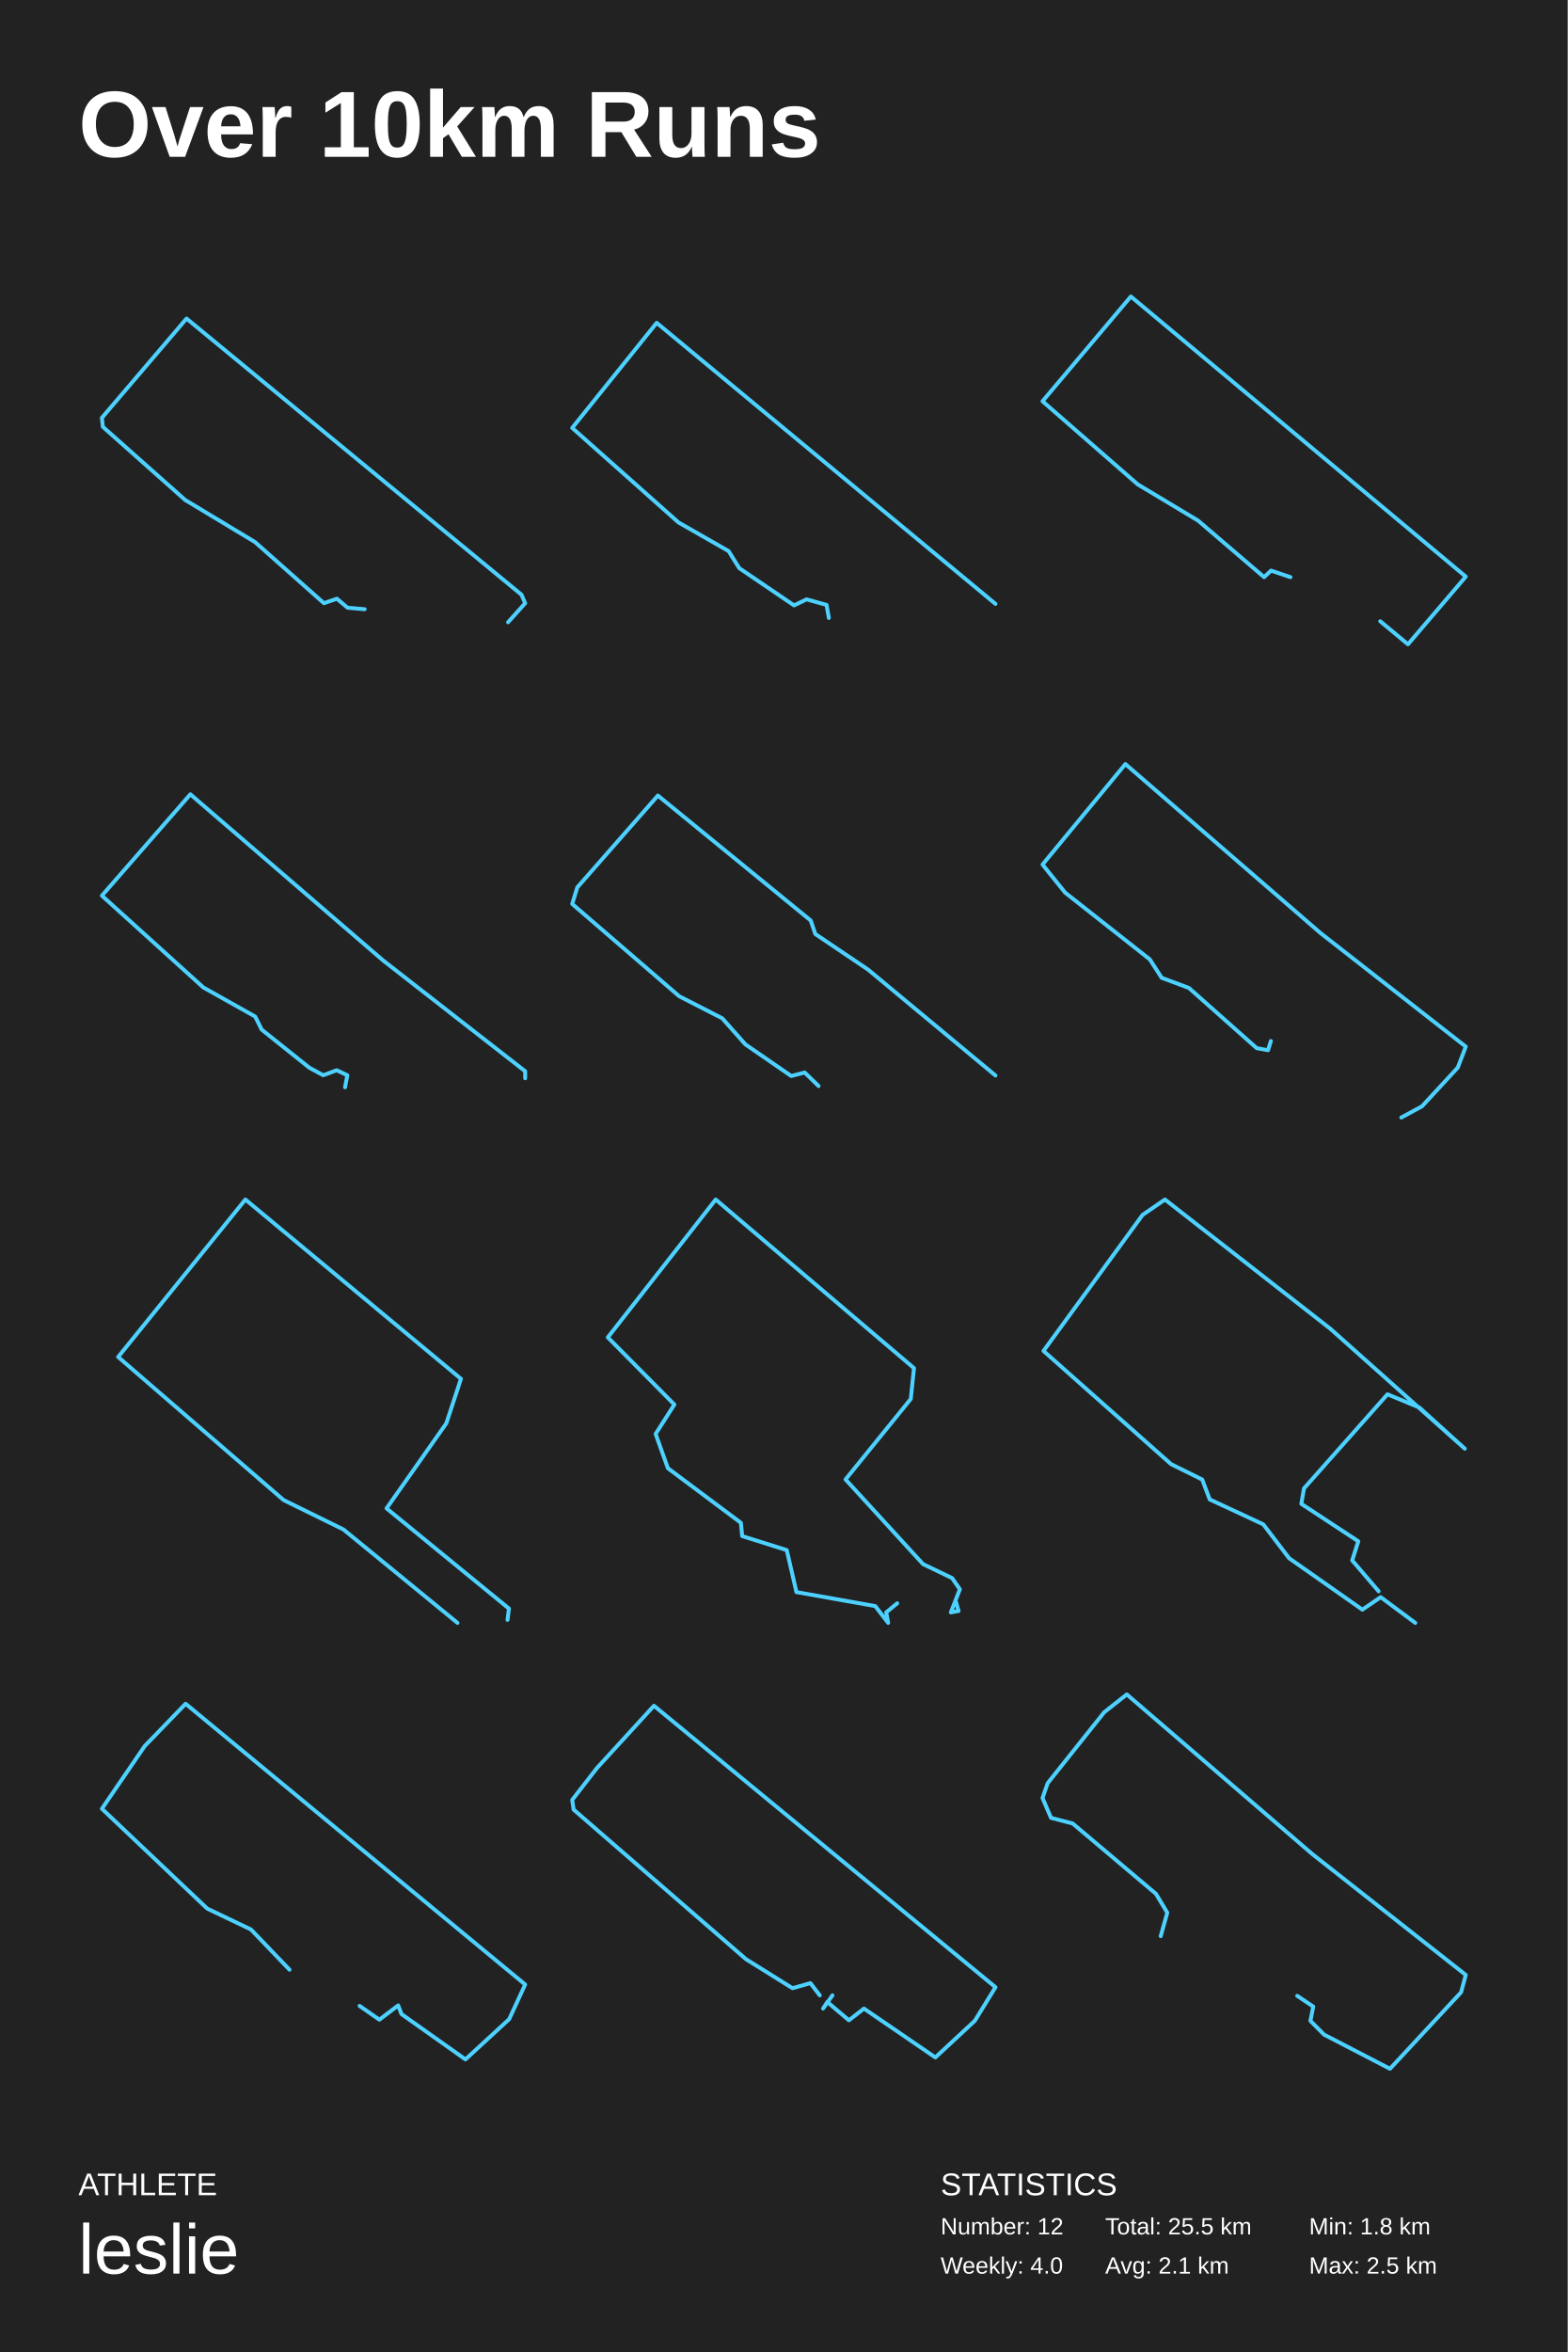
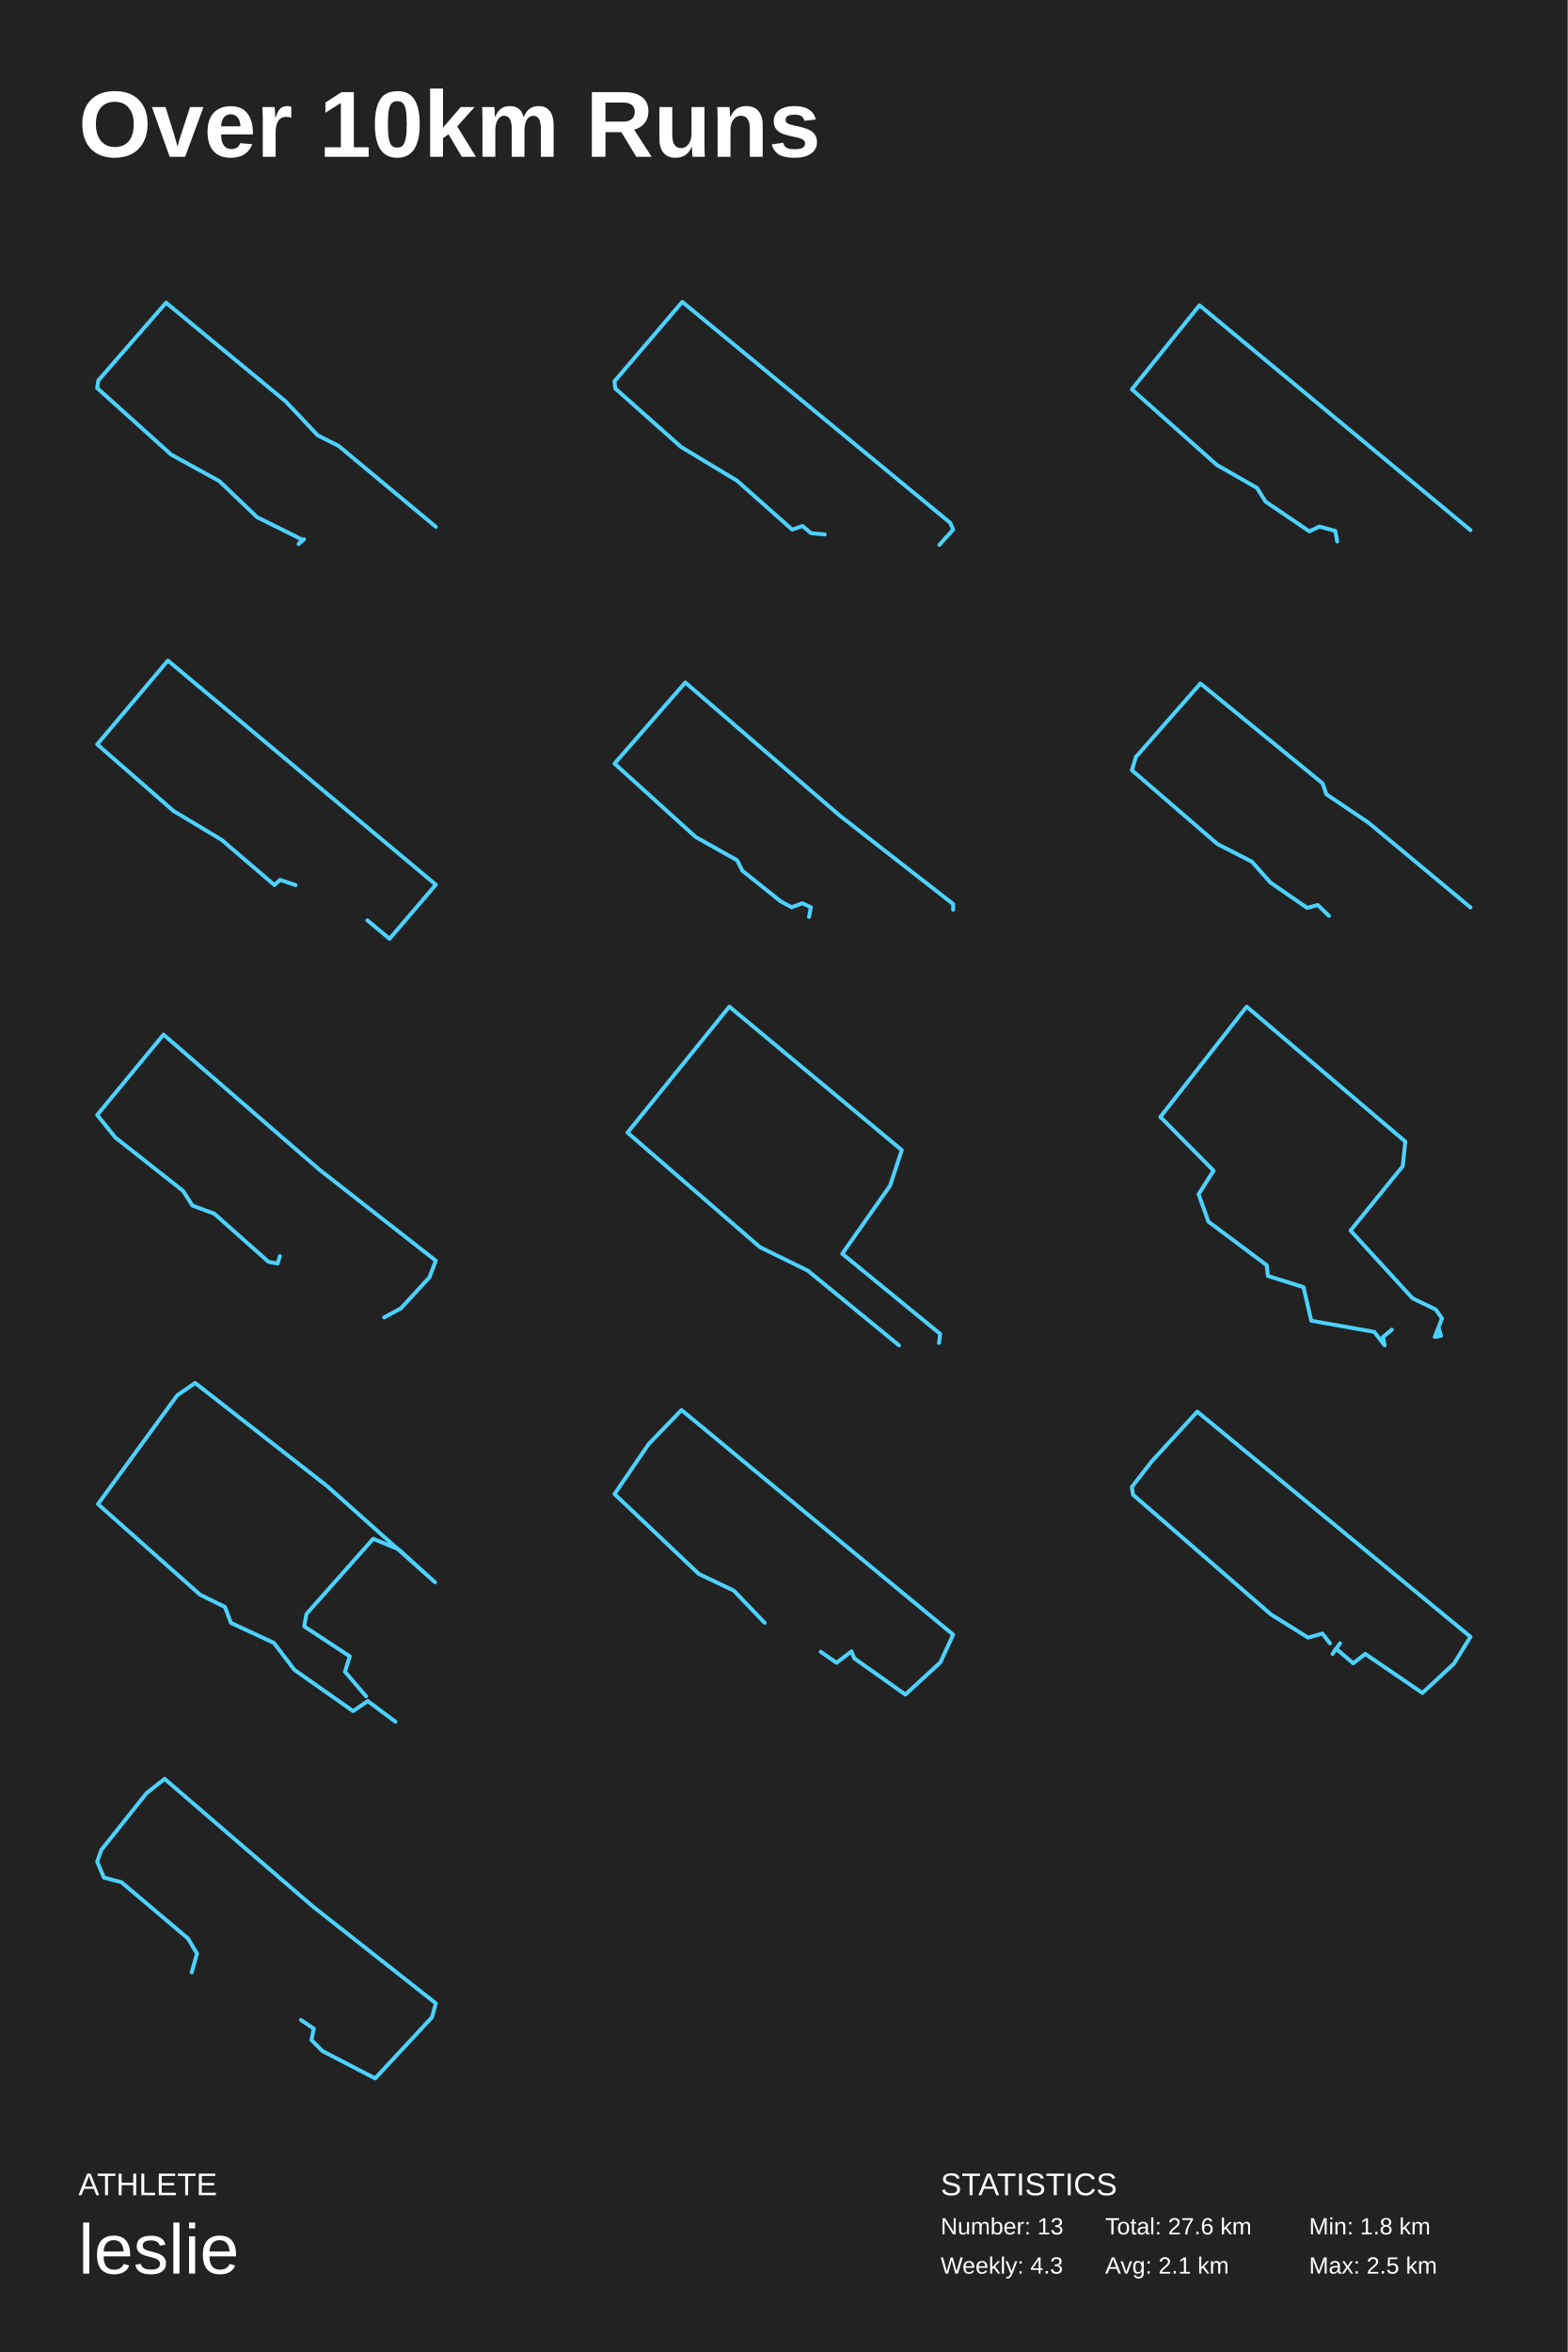
<svg xmlns="http://www.w3.org/2000/svg" baseProfile="full" height="300mm" version="1.1" viewBox="0,0,200,300" width="200mm">
  <defs />
  <rect fill="#222222" height="300" width="200" x="0" y="0" />
  <text fill="#FFFFFF" style="font-size:12px; font-family:Arial; font-weight:bold;" x="10" y="20">Over 10km Runs</text>
  <text fill="#FFFFFF" style="font-size:4px; font-family:Arial" x="10" y="280">ATHLETE</text>
  <text fill="#FFFFFF" style="font-size:9px; font-family:Arial" x="10" y="290">leslie</text>
  <text fill="#FFFFFF" style="font-size:4px; font-family:Arial" x="120" y="280">STATISTICS</text>
-   <text fill="#FFFFFF" style="font-size:3px; font-family:Arial" x="120" y="285">Number: 12</text>
-   <text fill="#FFFFFF" style="font-size:3px; font-family:Arial" x="120" y="290">Weekly: 4.0</text>
-   <text fill="#FFFFFF" style="font-size:3px; font-family:Arial" x="141" y="285">Total: 25.5 km</text>
+   <text fill="#FFFFFF" style="font-size:3px; font-family:Arial" x="120" y="285">Number: 13</text>
+   <text fill="#FFFFFF" style="font-size:3px; font-family:Arial" x="120" y="290">Weekly: 4.3</text>
+   <text fill="#FFFFFF" style="font-size:3px; font-family:Arial" x="141" y="285">Total: 27.6 km</text>
  <text fill="#FFFFFF" style="font-size:3px; font-family:Arial" x="141" y="290">Avg: 2.1 km</text>
  <text fill="#FFFFFF" style="font-size:3px; font-family:Arial" x="167" y="285">Min: 1.8 km</text>
  <text fill="#FFFFFF" style="font-size:3px; font-family:Arial" x="167" y="290">Max: 2.5 km</text>
-   <polyline fill="none" points="46.521,77.706 44.338,77.514 42.98,76.364 41.328,76.939 32.534,69.141 23.623,63.772 13.118,54.439 13.0,53.289 23.8,40.632 66.528,75.852 67.0,76.939 64.816,79.368" stroke="#4dd2ff" stroke-linecap="round" stroke-linejoin="round" stroke-width="0.5" />
-   <polyline fill="none" points="105.743,78.822 105.447,77.155 102.901,76.45 101.303,77.219 94.316,72.474 92.954,70.293 86.559,66.638 73.0,54.581 83.776,41.178 127.0,77.027" stroke="#4dd2ff" stroke-linecap="round" stroke-linejoin="round" stroke-width="0.5" />
-   <polyline fill="none" points="164.633,73.615 162.154,72.784 161.269,73.615 152.83,66.392 145.157,61.79 133.0,51.179 144.272,37.82 187.0,73.551 179.623,82.18 176.082,79.24" stroke="#4dd2ff" stroke-linecap="round" stroke-linejoin="round" stroke-width="0.5" />
-   <polyline fill="none" points="44.018,138.685 44.313,137.149 42.954,136.51 41.241,137.149 39.468,136.19 33.383,131.326 32.556,129.663 25.939,125.951 13.0,114.241 24.284,101.315 48.862,122.496 67.0,136.638 67.0,137.533" stroke="#4dd2ff" stroke-linecap="round" stroke-linejoin="round" stroke-width="0.5" />
-   <polyline fill="none" points="104.431,138.525 102.659,136.798 100.945,137.245 95.096,133.214 92.142,129.887 86.648,127.071 73.0,115.297 73.65,113.185 83.93,101.475 103.427,117.409 104.018,119.136 110.753,123.68 127.0,137.181" stroke="#4dd2ff" stroke-linecap="round" stroke-linejoin="round" stroke-width="0.5" />
-   <polyline fill="none" points="162.132,132.784 161.772,133.955 160.33,133.695 151.681,126.018 148.197,124.717 146.695,122.375 135.883,113.852 133.0,110.274 143.572,97.457 168.439,118.992 187.0,133.5 185.979,136.167 181.414,141.111 178.771,142.543" stroke="#4dd2ff" stroke-linecap="round" stroke-linejoin="round" stroke-width="0.5" />
-   <polyline fill="none" points="58.364,207.0 43.815,195.086 36.185,191.338 15.072,173.082 31.306,153.0 58.807,175.869 56.944,181.538 49.315,192.395 64.928,205.174 64.751,206.616" stroke="#4dd2ff" stroke-linecap="round" stroke-linejoin="round" stroke-width="0.5" />
-   <polyline fill="none" points="114.463,204.501 113.062,205.661 113.309,207.0 111.661,204.858 101.607,203.073 100.371,197.718 94.685,195.932 94.52,194.237 85.208,187.275 83.642,182.901 86.032,179.152 77.544,170.584 91.306,153.0 116.605,174.511 116.193,178.438 107.87,188.703 117.759,199.503 121.467,201.288 122.456,202.716 121.303,205.661 122.291,205.483 121.962,204.322" stroke="#4dd2ff" stroke-linecap="round" stroke-linejoin="round" stroke-width="0.5" />
-   <polyline fill="none" points="180.557,207.0 176.143,203.719 173.806,205.313 164.458,198.75 161.169,194.438 154.33,191.25 153.378,188.719 149.397,186.75 133.124,172.313 145.761,154.969 148.618,153.0 169.738,169.5 186.876,184.782 181.077,179.532 177.009,177.844 166.362,189.844 166.016,191.813 173.287,196.594 172.508,199.031 175.883,202.969" stroke="#4dd2ff" stroke-linecap="round" stroke-linejoin="round" stroke-width="0.5" />
-   <polyline fill="none" points="36.94,251.243 32.02,246.109 26.44,243.445 13.0,230.707 18.46,222.714 23.68,217.32 67.0,253.127 64.96,257.546 59.38,262.68 51.22,256.896 50.8,255.792 48.4,257.611 45.88,255.857" stroke="#4dd2ff" stroke-linecap="round" stroke-linejoin="round" stroke-width="0.5" />
-   <polyline fill="none" points="104.585,254.508 103.386,252.95 101.109,253.6 95.175,249.9 73.18,230.815 73.0,229.582 76.176,225.492 83.428,217.572 127.0,253.47 124.363,257.754 119.329,262.428 110.219,256.196 108.301,257.689 105.544,255.352 105.004,256.196 106.203,254.508" stroke="#4dd2ff" stroke-linecap="round" stroke-linejoin="round" stroke-width="0.5" />
-   <polyline fill="none" points="148.077,246.961 148.918,243.969 147.476,241.562 136.844,232.584 134.081,231.868 133.0,229.331 133.661,227.444 140.869,218.401 143.752,216.124 167.418,236.487 187.0,251.906 186.399,254.118 177.329,263.876 168.92,259.517 167.178,257.761 167.538,255.939 165.496,254.573" stroke="#4dd2ff" stroke-linecap="round" stroke-linejoin="round" stroke-width="0.5" />
+   <polyline fill="none" points="38.792,68.778 38.084,69.392 38.556,68.83 32.796,65.966 27.98,61.364 21.843,57.989 12.4,49.5 12.542,48.529 21.182,38.608 36.431,51.188 40.539,55.534 43.183,56.864 55.6,67.193" stroke="#4dd2ff" stroke-linecap="round" stroke-linejoin="round" stroke-width="0.5" />
+   <polyline fill="none" points="105.217,68.165 103.47,68.011 102.384,67.091 101.062,67.551 94.028,61.313 86.898,57.017 78.494,49.551 78.4,48.631 87.04,38.506 121.222,66.682 121.6,67.551 119.853,69.494" stroke="#4dd2ff" stroke-linecap="round" stroke-linejoin="round" stroke-width="0.5" />
+   <polyline fill="none" points="170.595,69.058 170.358,67.724 168.321,67.16 167.042,67.775 161.453,63.979 160.363,62.235 155.247,59.31 144.4,49.665 153.021,38.942 187.6,67.621" stroke="#4dd2ff" stroke-linecap="round" stroke-linejoin="round" stroke-width="0.5" />
+   <polyline fill="none" points="37.706,112.892 35.723,112.227 35.015,112.892 28.264,107.114 22.126,103.432 12.4,94.943 21.418,84.256 55.6,112.841 49.698,119.744 46.866,117.392" stroke="#4dd2ff" stroke-linecap="round" stroke-linejoin="round" stroke-width="0.5" />
+   <polyline fill="none" points="103.214,116.948 103.45,115.72 102.363,115.208 100.993,115.72 99.575,114.952 94.706,111.061 94.045,109.73 88.751,106.761 78.4,97.393 87.428,87.052 107.09,103.997 121.6,115.31 121.6,116.027" stroke="#4dd2ff" stroke-linecap="round" stroke-linejoin="round" stroke-width="0.5" />
+   <polyline fill="none" points="169.545,116.82 168.127,115.438 166.756,115.796 162.077,112.571 159.714,109.909 155.318,107.657 144.4,98.238 144.92,96.548 153.144,87.18 168.741,99.927 169.214,101.309 174.602,104.944 187.6,115.745" stroke="#4dd2ff" stroke-linecap="round" stroke-linejoin="round" stroke-width="0.5" />
+   <polyline fill="none" points="35.706,160.227 35.418,161.164 34.264,160.956 27.345,154.814 24.558,153.774 23.356,151.9 14.707,145.082 12.4,142.219 20.857,131.966 40.752,149.194 55.6,160.8 54.783,162.934 51.131,166.889 49.017,168.034" stroke="#4dd2ff" stroke-linecap="round" stroke-linejoin="round" stroke-width="0.5" />
+   <polyline fill="none" points="114.691,171.6 103.052,162.068 96.948,159.071 80.057,144.466 93.045,128.4 115.046,146.695 113.555,151.23 107.452,159.916 119.943,170.14 119.801,171.293" stroke="#4dd2ff" stroke-linecap="round" stroke-linejoin="round" stroke-width="0.5" />
+   <polyline fill="none" points="177.57,169.601 176.449,170.529 176.647,171.6 175.329,169.886 167.286,168.458 166.297,164.174 161.748,162.746 161.616,161.389 154.166,155.82 152.914,152.321 154.825,149.322 148.035,142.467 159.045,128.4 179.284,145.609 178.955,148.751 172.296,156.962 180.207,165.602 183.174,167.03 183.965,168.173 183.042,170.529 183.833,170.386 183.569,169.458" stroke="#4dd2ff" stroke-linecap="round" stroke-linejoin="round" stroke-width="0.5" />
+   <polyline fill="none" points="50.446,219.6 46.914,216.975 45.045,218.25 37.566,213 34.935,209.55 29.464,207 28.703,204.975 25.517,203.4 12.499,191.85 22.609,177.975 24.894,176.4 41.79,189.6 55.501,201.825 50.861,197.625 47.607,196.275 39.09,205.875 38.813,207.45 44.629,211.275 44.006,213.225 46.707,216.375" stroke="#4dd2ff" stroke-linecap="round" stroke-linejoin="round" stroke-width="0.5" />
+   <polyline fill="none" points="97.552,206.994 93.616,202.887 89.152,200.756 78.4,190.566 82.768,184.171 86.944,179.856 121.6,208.502 119.968,212.037 115.504,216.144 108.976,211.517 108.64,210.633 106.72,212.089 104.704,210.685" stroke="#4dd2ff" stroke-linecap="round" stroke-linejoin="round" stroke-width="0.5" />
+   <polyline fill="none" points="169.668,209.607 168.709,208.36 166.887,208.88 162.14,205.92 144.544,190.652 144.4,189.665 146.941,186.394 152.743,180.058 187.6,208.776 185.49,212.203 181.463,215.942 174.175,210.957 172.641,212.151 170.435,210.282 170.004,210.957 170.962,209.607" stroke="#4dd2ff" stroke-linecap="round" stroke-linejoin="round" stroke-width="0.5" />
+   <polyline fill="none" points="24.461,251.569 25.134,249.175 23.981,247.249 15.475,240.067 13.265,239.494 12.4,237.465 12.929,235.955 18.695,228.721 21.002,226.899 39.935,243.19 55.6,255.525 55.119,257.294 47.863,265.101 41.136,261.614 39.742,260.209 40.031,258.751 38.397,257.659" stroke="#4dd2ff" stroke-linecap="round" stroke-linejoin="round" stroke-width="0.5" />
</svg>
